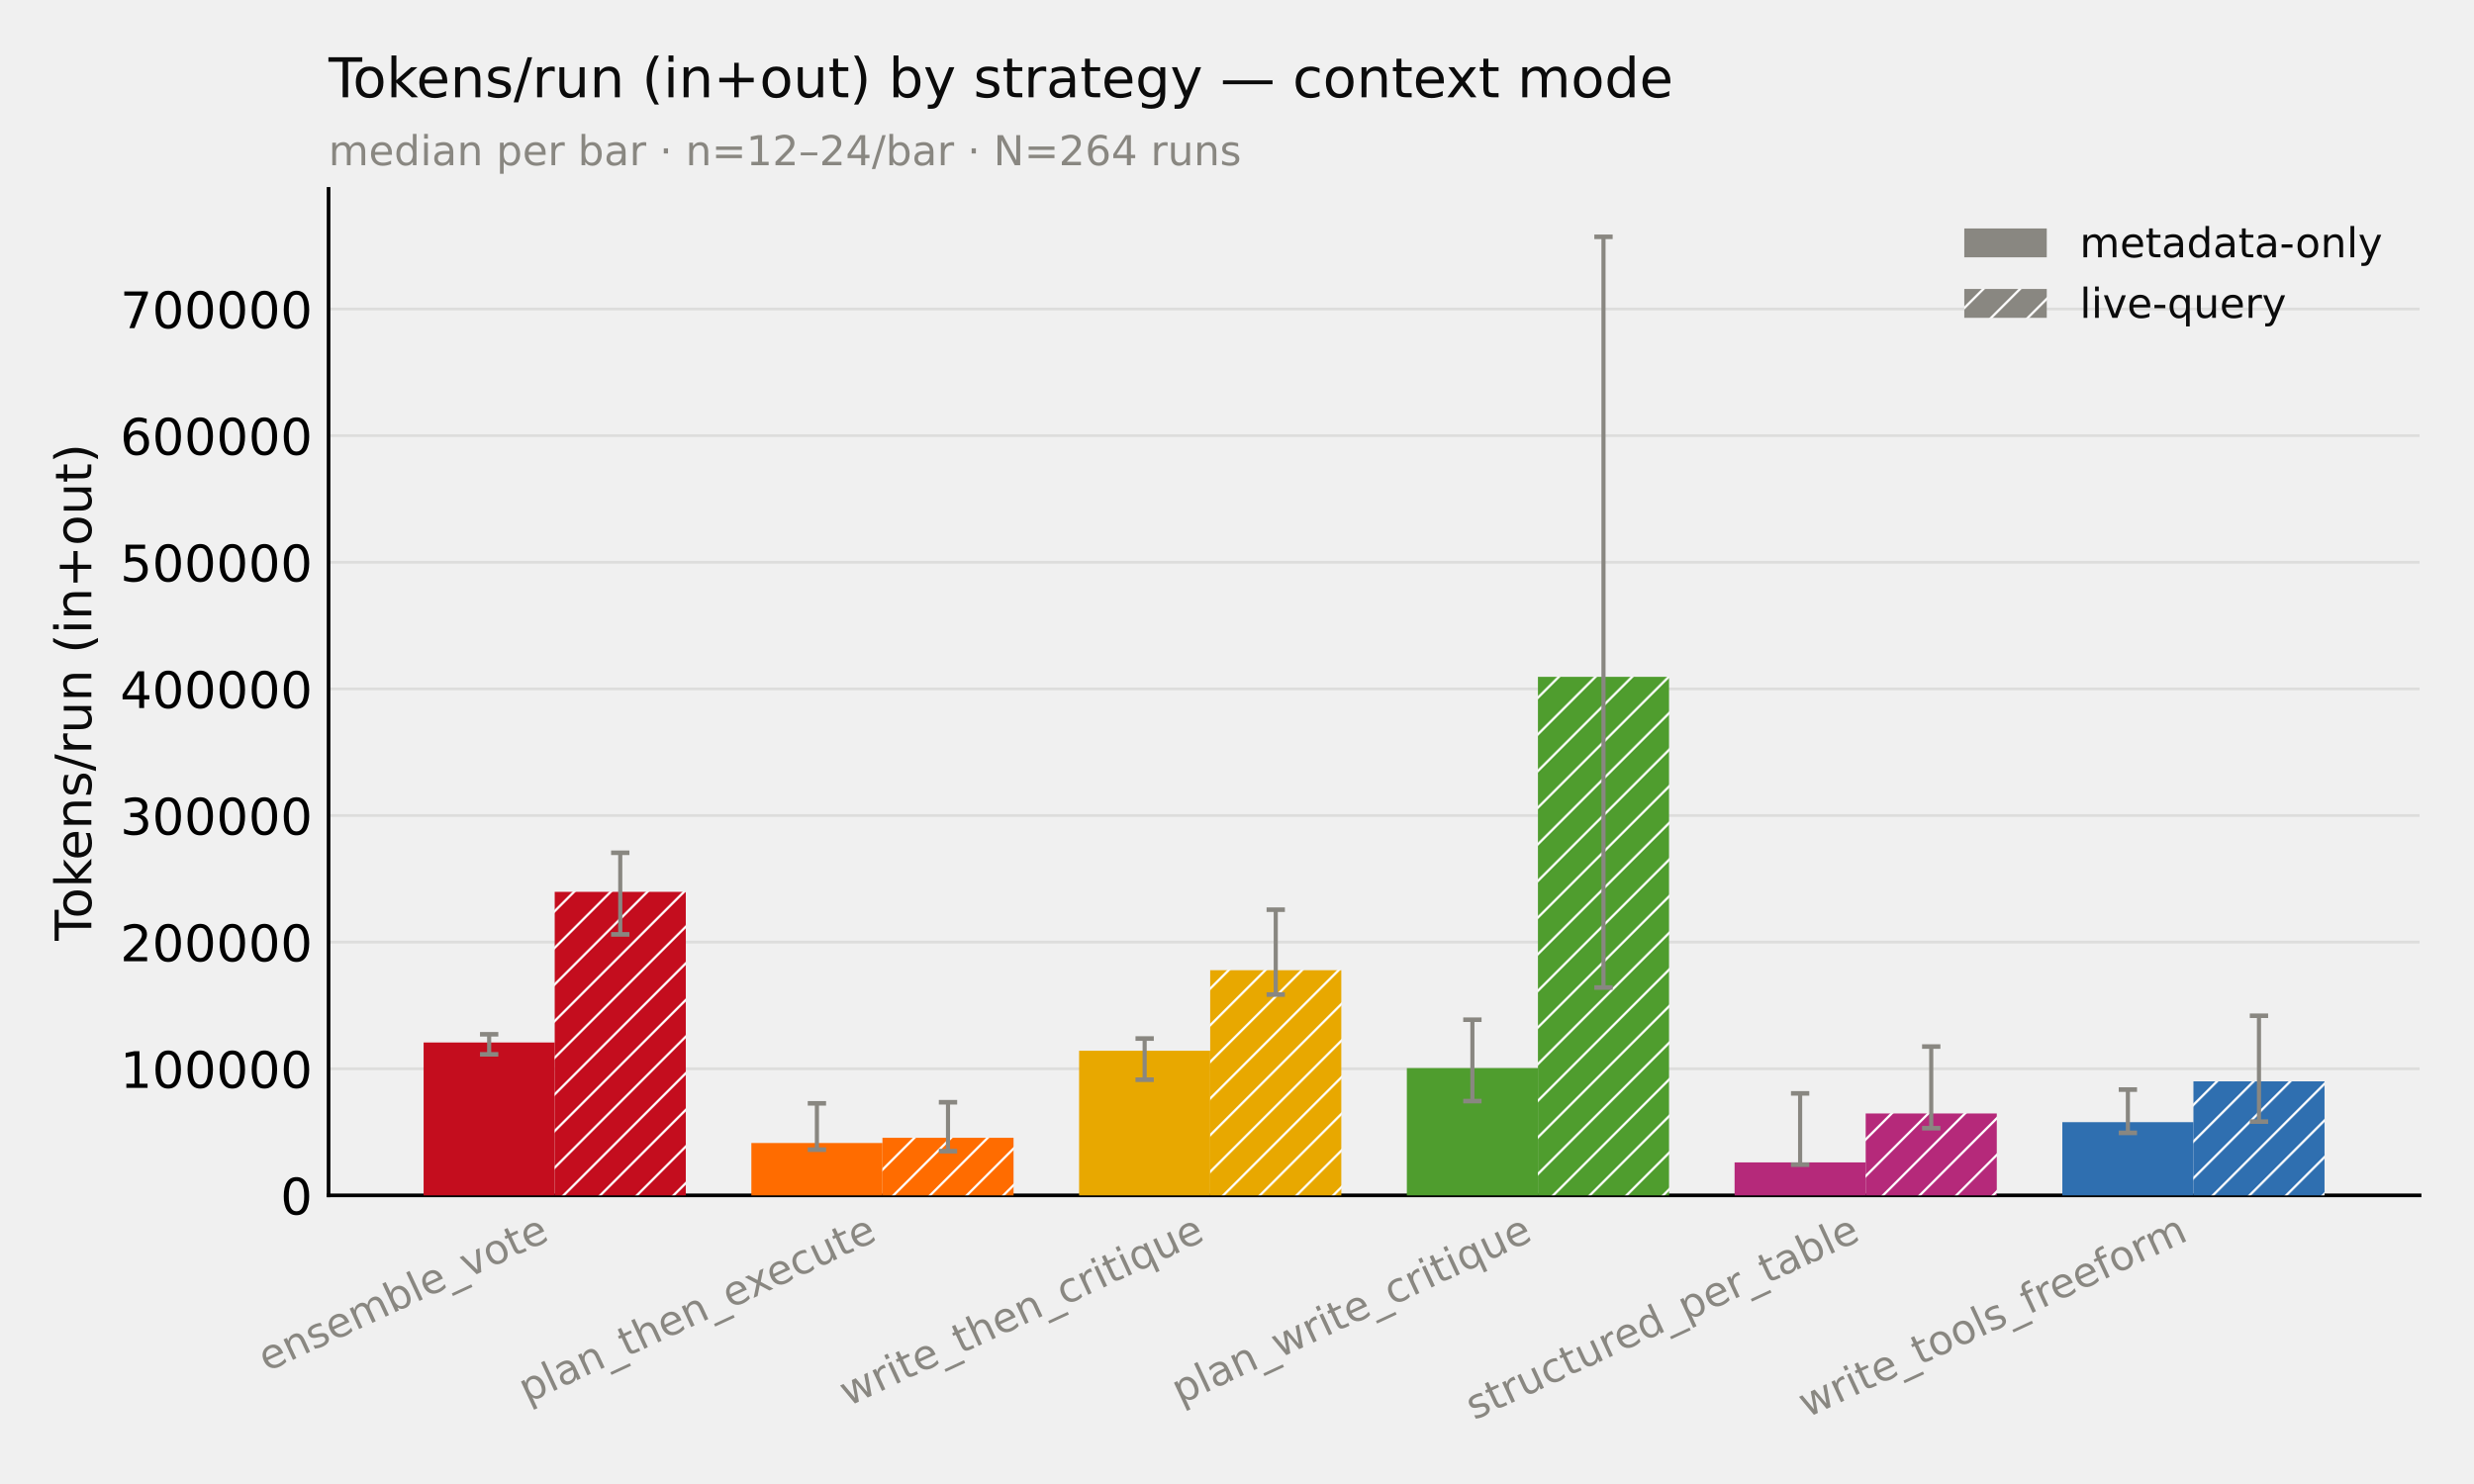
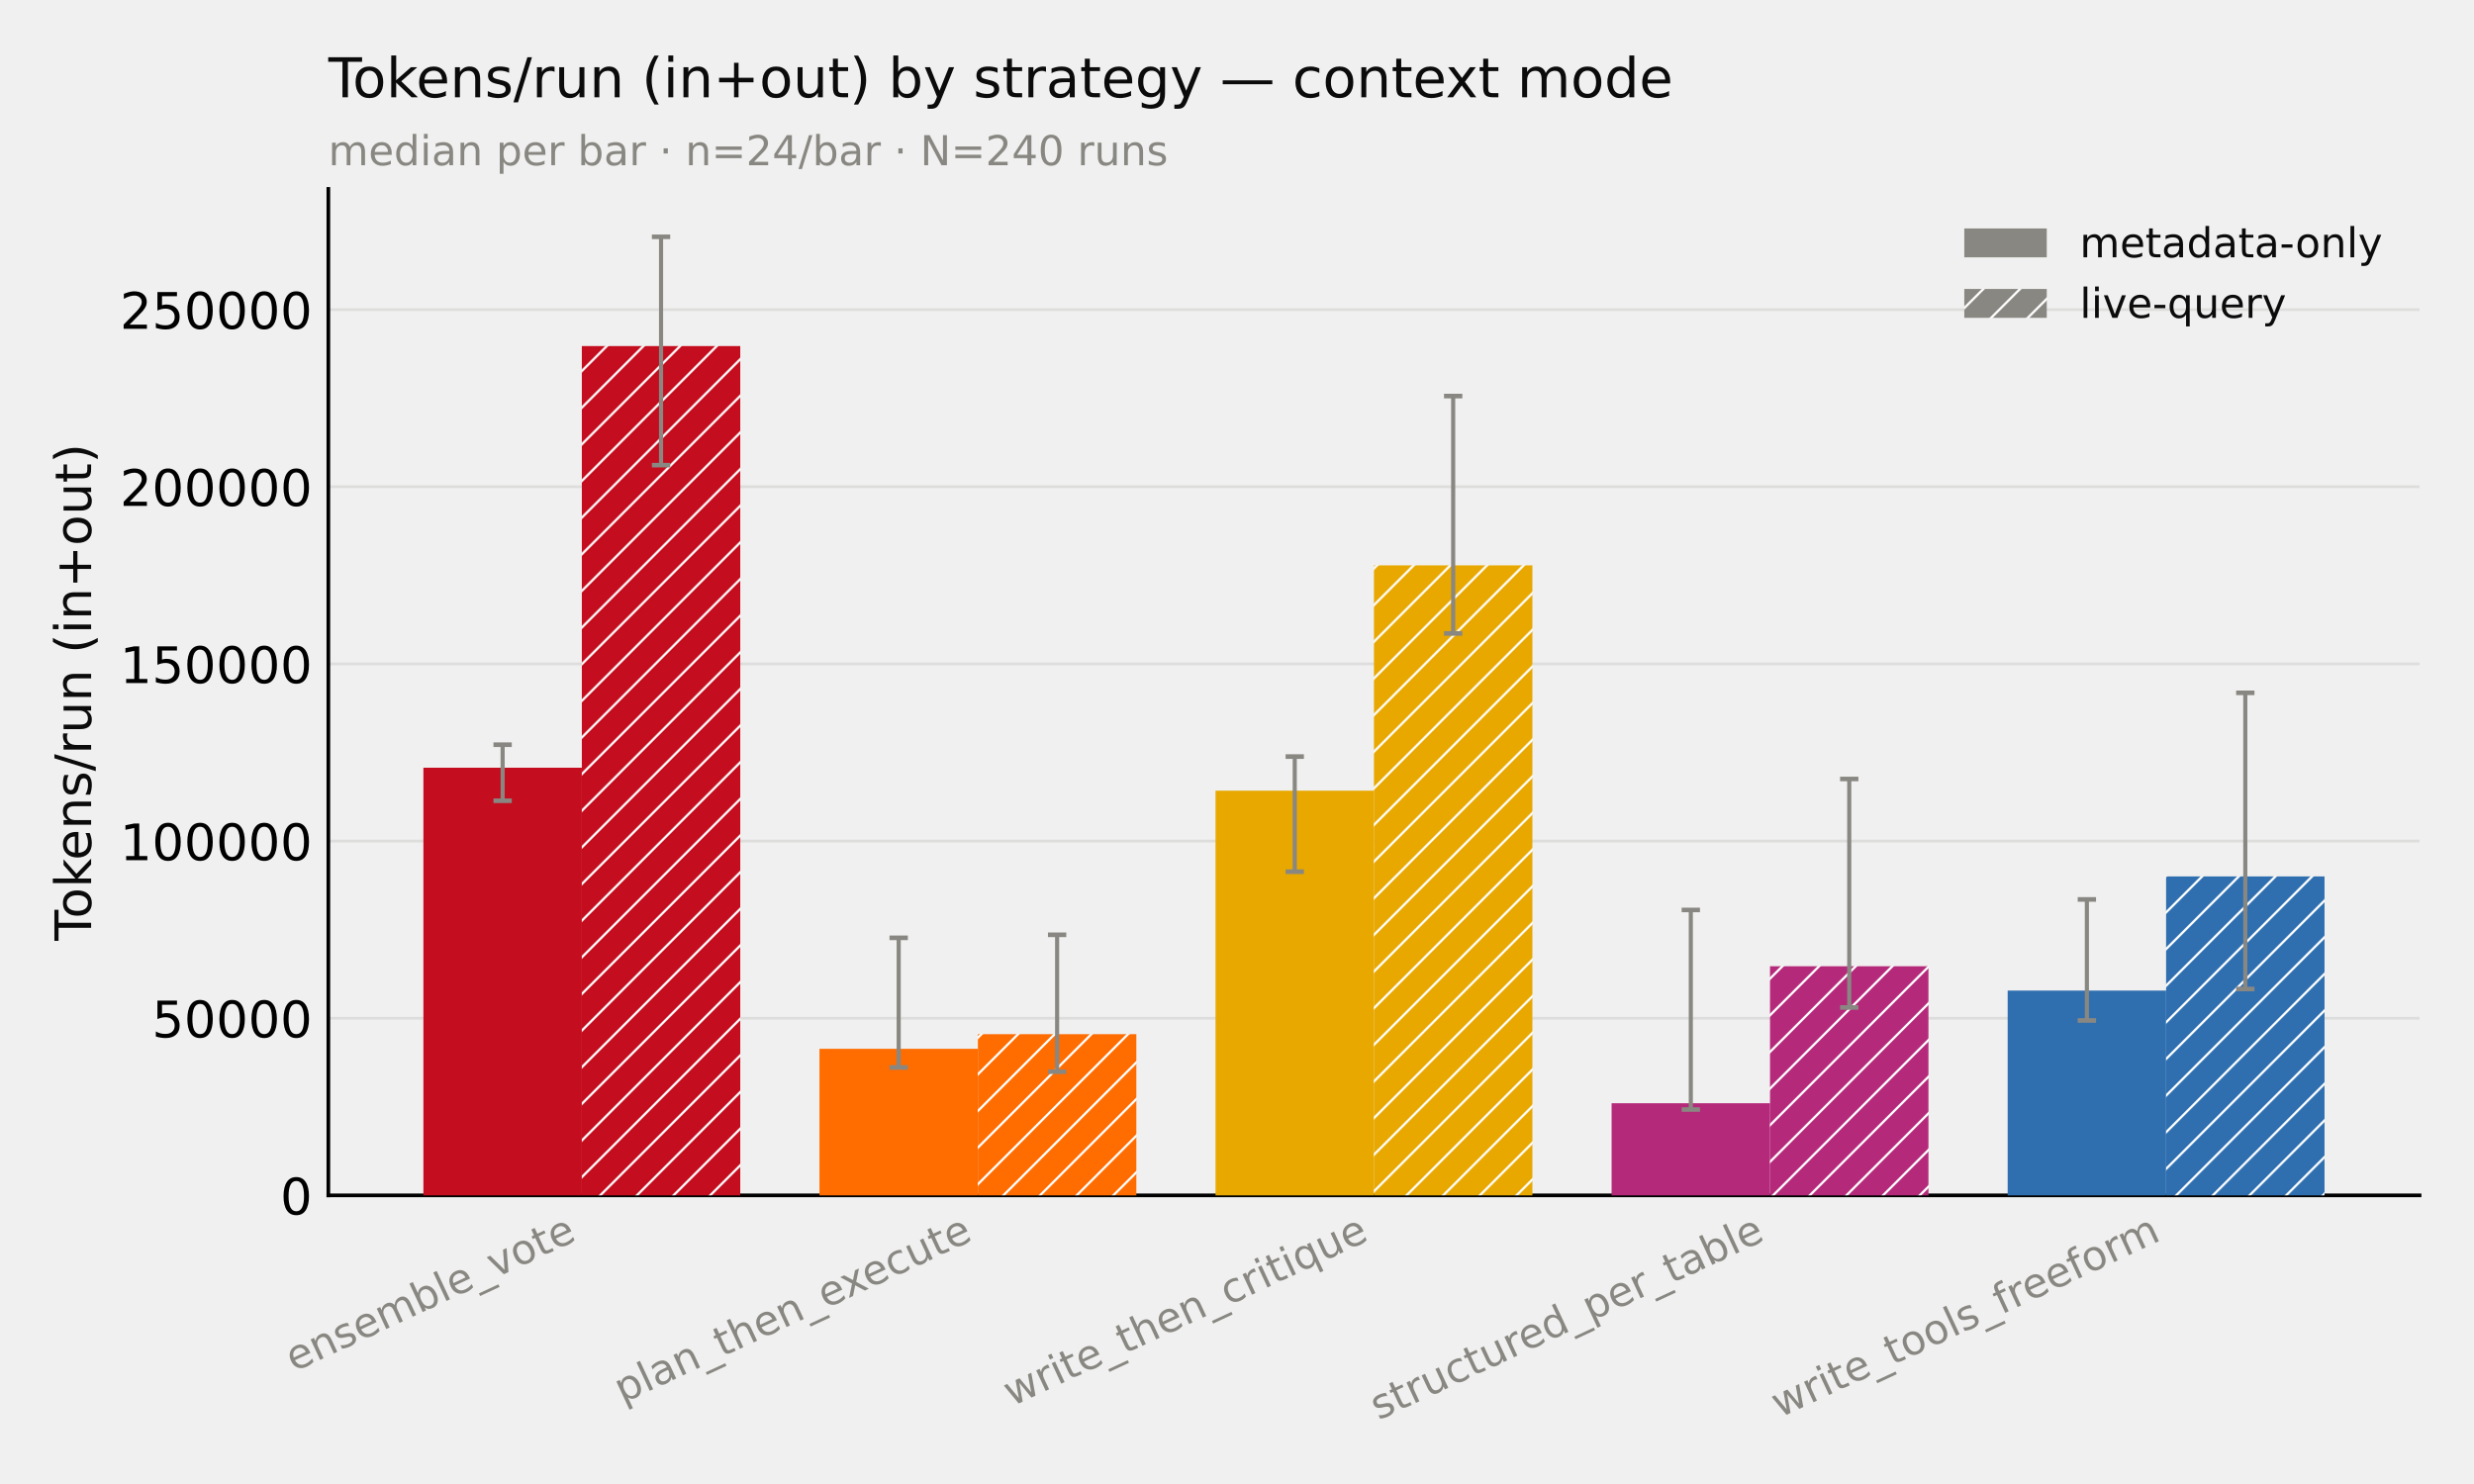
<svg xmlns="http://www.w3.org/2000/svg" xmlns:xlink="http://www.w3.org/1999/xlink" width="540pt" height="324pt" viewBox="0 0 540 324" version="1.1">
  <defs>
    <style type="text/css">*{stroke-linejoin: round; stroke-linecap: butt}</style>
  </defs>
  <g id="figure_1">
    <g id="patch_1">
      <path d="M 0 324  L 540 324  L 540 0  L 0 0  L 0 324  z " style="fill: none" />
    </g>
    <g id="axes_1">
      <g id="patch_2">
-         <path d="M 71.715 260.982  L 528.12 260.982  L 528.12 41.24  L 71.715 41.24  L 71.715 260.982  z " style="fill: none" />
+         <path d="M 71.67 260.982  L 528.12 260.982  L 528.12 41.24  L 71.67 41.24  L 71.67 260.982  z " style="fill: none" />
      </g>
      <g id="matplotlib.axis_1">
        <g id="xtick_1">
          <g id="line2d_1" />
          <g id="text_1">
-             <text style="font-size: 9px; font-family: 'DejaVu Sans', 'Bitstream Vera Sans', 'Computer Modern Sans Serif', 'Lucida Grande', 'Verdana', 'Geneva', 'Lucid', 'Arial', 'Helvetica', 'Avant Garde', sans-serif; fill: #898781" transform="translate(58.1999 299.5812) rotate(-25)">ensemble_vote</text>
+             <text style="font-size: 9px; font-family: 'DejaVu Sans', 'Bitstream Vera Sans', 'Computer Modern Sans Serif', 'Lucida Grande', 'Verdana', 'Geneva', 'Lucid', 'Arial', 'Helvetica', 'Avant Garde', sans-serif; fill: #898781" transform="translate(64.12176 299.5812) rotate(-25)">ensemble_vote</text>
          </g>
        </g>
        <g id="xtick_2">
          <g id="line2d_2" />
          <g id="text_2">
-             <text style="font-size: 9px; font-family: 'DejaVu Sans', 'Bitstream Vera Sans', 'Computer Modern Sans Serif', 'Lucida Grande', 'Verdana', 'Geneva', 'Lucid', 'Arial', 'Helvetica', 'Avant Garde', sans-serif; fill: #898781" transform="translate(115.052 306.4289) rotate(-25)">plan_then_execute</text>
+             <text style="font-size: 9px; font-family: 'DejaVu Sans', 'Bitstream Vera Sans', 'Computer Modern Sans Serif', 'Lucida Grande', 'Verdana', 'Geneva', 'Lucid', 'Arial', 'Helvetica', 'Avant Garde', sans-serif; fill: #898781" transform="translate(135.8859 306.4289) rotate(-25)">plan_then_execute</text>
          </g>
        </g>
        <g id="xtick_3">
          <g id="line2d_3" />
          <g id="text_3">
-             <text style="font-size: 9px; font-family: 'DejaVu Sans', 'Bitstream Vera Sans', 'Computer Modern Sans Serif', 'Lucida Grande', 'Verdana', 'Geneva', 'Lucid', 'Arial', 'Helvetica', 'Avant Garde', sans-serif; fill: #898781" transform="translate(185.0989 307.1236) rotate(-25)">write_then_critique</text>
+             <text style="font-size: 9px; font-family: 'DejaVu Sans', 'Bitstream Vera Sans', 'Computer Modern Sans Serif', 'Lucida Grande', 'Verdana', 'Geneva', 'Lucid', 'Arial', 'Helvetica', 'Avant Garde', sans-serif; fill: #898781" transform="translate(220.8449 307.1236) rotate(-25)">write_then_critique</text>
          </g>
        </g>
        <g id="xtick_4">
          <g id="line2d_4" />
          <g id="text_4">
-             <text style="font-size: 9px; font-family: 'DejaVu Sans', 'Bitstream Vera Sans', 'Computer Modern Sans Serif', 'Lucida Grande', 'Verdana', 'Geneva', 'Lucid', 'Arial', 'Helvetica', 'Avant Garde', sans-serif; fill: #898781" transform="translate(257.5789 306.6838) rotate(-25)">plan_write_critique</text>
+             <text style="font-size: 9px; font-family: 'DejaVu Sans', 'Bitstream Vera Sans', 'Computer Modern Sans Serif', 'Lucida Grande', 'Verdana', 'Geneva', 'Lucid', 'Arial', 'Helvetica', 'Avant Garde', sans-serif; fill: #898781" transform="translate(300.8919 310.1088) rotate(-25)">structured_per_table</text>
          </g>
        </g>
        <g id="xtick_5">
          <g id="line2d_5" />
          <g id="text_5">
-             <text style="font-size: 9px; font-family: 'DejaVu Sans', 'Bitstream Vera Sans', 'Computer Modern Sans Serif', 'Lucida Grande', 'Verdana', 'Geneva', 'Lucid', 'Arial', 'Helvetica', 'Avant Garde', sans-serif; fill: #898781" transform="translate(321.7708 310.1088) rotate(-25)">structured_per_table</text>
-           </g>
-         </g>
-         <g id="xtick_6">
-           <g id="line2d_6" />
-           <g id="text_6">
-             <text style="font-size: 9px; font-family: 'DejaVu Sans', 'Bitstream Vera Sans', 'Computer Modern Sans Serif', 'Lucida Grande', 'Verdana', 'Geneva', 'Lucid', 'Arial', 'Helvetica', 'Avant Garde', sans-serif; fill: #898781" transform="translate(394.4075 309.5959) rotate(-25)">write_tools_freeform</text>
+             <text style="font-size: 9px; font-family: 'DejaVu Sans', 'Bitstream Vera Sans', 'Computer Modern Sans Serif', 'Lucida Grande', 'Verdana', 'Geneva', 'Lucid', 'Arial', 'Helvetica', 'Avant Garde', sans-serif; fill: #898781" transform="translate(388.4407 309.5959) rotate(-25)">write_tools_freeform</text>
          </g>
        </g>
      </g>
      <g id="matplotlib.axis_2">
        <g id="ytick_1">
-           <g id="line2d_7">
-             <path d="M 71.715 260.982  L 528.12 260.982  " clip-path="url(#p277f4dc346)" style="fill: none; stroke: #898781; stroke-opacity: 0.18; stroke-width: 0.6; stroke-linecap: square" />
-           </g>
-           <g id="line2d_8" />
+           <g id="line2d_6">
+             <path d="M 71.67 260.982  L 528.12 260.982  " clip-path="url(#pc1717c71fb)" style="fill: none; stroke: #898781; stroke-opacity: 0.18; stroke-width: 0.6; stroke-linecap: square" />
+           </g>
+           <g id="line2d_7" />
+           <g id="text_6">
+             <text style="font-size: 11px; font-family: 'DejaVu Sans', 'Bitstream Vera Sans', 'Computer Modern Sans Serif', 'Lucida Grande', 'Verdana', 'Geneva', 'Lucid', 'Arial', 'Helvetica', 'Avant Garde', sans-serif; text-anchor: end" x="68.17" y="265.161" transform="rotate(-0 68.17 265.1614)">0</text>
+           </g>
+         </g>
+         <g id="ytick_2">
+           <g id="line2d_8">
+             <path d="M 71.67 222.306  L 528.12 222.306  " clip-path="url(#pc1717c71fb)" style="fill: none; stroke: #898781; stroke-opacity: 0.18; stroke-width: 0.6; stroke-linecap: square" />
+           </g>
+           <g id="line2d_9" />
          <g id="text_7">
-             <text style="font-size: 11px; font-family: 'DejaVu Sans', 'Bitstream Vera Sans', 'Computer Modern Sans Serif', 'Lucida Grande', 'Verdana', 'Geneva', 'Lucid', 'Arial', 'Helvetica', 'Avant Garde', sans-serif; text-anchor: end" x="68.215" y="265.161" transform="rotate(-0 68.215 265.1614)">0</text>
-           </g>
-         </g>
-         <g id="ytick_2">
-           <g id="line2d_9">
-             <path d="M 71.715 233.337  L 528.12 233.337  " clip-path="url(#p277f4dc346)" style="fill: none; stroke: #898781; stroke-opacity: 0.18; stroke-width: 0.6; stroke-linecap: square" />
-           </g>
-           <g id="line2d_10" />
+             <text style="font-size: 11px; font-family: 'DejaVu Sans', 'Bitstream Vera Sans', 'Computer Modern Sans Serif', 'Lucida Grande', 'Verdana', 'Geneva', 'Lucid', 'Arial', 'Helvetica', 'Avant Garde', sans-serif; text-anchor: end" x="68.17" y="226.485" transform="rotate(-0 68.17 226.4849)">50000</text>
+           </g>
+         </g>
+         <g id="ytick_3">
+           <g id="line2d_10">
+             <path d="M 71.67 183.629  L 528.12 183.629  " clip-path="url(#pc1717c71fb)" style="fill: none; stroke: #898781; stroke-opacity: 0.18; stroke-width: 0.6; stroke-linecap: square" />
+           </g>
+           <g id="line2d_11" />
          <g id="text_8">
-             <text style="font-size: 11px; font-family: 'DejaVu Sans', 'Bitstream Vera Sans', 'Computer Modern Sans Serif', 'Lucida Grande', 'Verdana', 'Geneva', 'Lucid', 'Arial', 'Helvetica', 'Avant Garde', sans-serif; text-anchor: end" x="68.215" y="237.516" transform="rotate(-0 68.215 237.5162)">100000</text>
-           </g>
-         </g>
-         <g id="ytick_3">
-           <g id="line2d_11">
-             <path d="M 71.715 205.692  L 528.12 205.692  " clip-path="url(#p277f4dc346)" style="fill: none; stroke: #898781; stroke-opacity: 0.18; stroke-width: 0.6; stroke-linecap: square" />
-           </g>
-           <g id="line2d_12" />
+             <text style="font-size: 11px; font-family: 'DejaVu Sans', 'Bitstream Vera Sans', 'Computer Modern Sans Serif', 'Lucida Grande', 'Verdana', 'Geneva', 'Lucid', 'Arial', 'Helvetica', 'Avant Garde', sans-serif; text-anchor: end" x="68.17" y="187.808" transform="rotate(-0 68.17 187.8084)">100000</text>
+           </g>
+         </g>
+         <g id="ytick_4">
+           <g id="line2d_12">
+             <path d="M 71.67 144.953  L 528.12 144.953  " clip-path="url(#pc1717c71fb)" style="fill: none; stroke: #898781; stroke-opacity: 0.18; stroke-width: 0.6; stroke-linecap: square" />
+           </g>
+           <g id="line2d_13" />
          <g id="text_9">
-             <text style="font-size: 11px; font-family: 'DejaVu Sans', 'Bitstream Vera Sans', 'Computer Modern Sans Serif', 'Lucida Grande', 'Verdana', 'Geneva', 'Lucid', 'Arial', 'Helvetica', 'Avant Garde', sans-serif; text-anchor: end" x="68.215" y="209.871" transform="rotate(-0 68.215 209.8711)">200000</text>
-           </g>
-         </g>
-         <g id="ytick_4">
-           <g id="line2d_13">
-             <path d="M 71.715 178.047  L 528.12 178.047  " clip-path="url(#p277f4dc346)" style="fill: none; stroke: #898781; stroke-opacity: 0.18; stroke-width: 0.6; stroke-linecap: square" />
-           </g>
-           <g id="line2d_14" />
+             <text style="font-size: 11px; font-family: 'DejaVu Sans', 'Bitstream Vera Sans', 'Computer Modern Sans Serif', 'Lucida Grande', 'Verdana', 'Geneva', 'Lucid', 'Arial', 'Helvetica', 'Avant Garde', sans-serif; text-anchor: end" x="68.17" y="149.132" transform="rotate(-0 68.17 149.1319)">150000</text>
+           </g>
+         </g>
+         <g id="ytick_5">
+           <g id="line2d_14">
+             <path d="M 71.67 106.276  L 528.12 106.276  " clip-path="url(#pc1717c71fb)" style="fill: none; stroke: #898781; stroke-opacity: 0.18; stroke-width: 0.6; stroke-linecap: square" />
+           </g>
+           <g id="line2d_15" />
          <g id="text_10">
-             <text style="font-size: 11px; font-family: 'DejaVu Sans', 'Bitstream Vera Sans', 'Computer Modern Sans Serif', 'Lucida Grande', 'Verdana', 'Geneva', 'Lucid', 'Arial', 'Helvetica', 'Avant Garde', sans-serif; text-anchor: end" x="68.215" y="182.226" transform="rotate(-0 68.215 182.2259)">300000</text>
-           </g>
-         </g>
-         <g id="ytick_5">
-           <g id="line2d_15">
-             <path d="M 71.715 150.402  L 528.12 150.402  " clip-path="url(#p277f4dc346)" style="fill: none; stroke: #898781; stroke-opacity: 0.18; stroke-width: 0.6; stroke-linecap: square" />
-           </g>
-           <g id="line2d_16" />
+             <text style="font-size: 11px; font-family: 'DejaVu Sans', 'Bitstream Vera Sans', 'Computer Modern Sans Serif', 'Lucida Grande', 'Verdana', 'Geneva', 'Lucid', 'Arial', 'Helvetica', 'Avant Garde', sans-serif; text-anchor: end" x="68.17" y="110.455" transform="rotate(-0 68.17 110.4554)">200000</text>
+           </g>
+         </g>
+         <g id="ytick_6">
+           <g id="line2d_16">
+             <path d="M 71.67 67.6  L 528.12 67.6  " clip-path="url(#pc1717c71fb)" style="fill: none; stroke: #898781; stroke-opacity: 0.18; stroke-width: 0.6; stroke-linecap: square" />
+           </g>
+           <g id="line2d_17" />
          <g id="text_11">
-             <text style="font-size: 11px; font-family: 'DejaVu Sans', 'Bitstream Vera Sans', 'Computer Modern Sans Serif', 'Lucida Grande', 'Verdana', 'Geneva', 'Lucid', 'Arial', 'Helvetica', 'Avant Garde', sans-serif; text-anchor: end" x="68.215" y="154.581" transform="rotate(-0 68.215 154.5808)">400000</text>
-           </g>
-         </g>
-         <g id="ytick_6">
-           <g id="line2d_17">
-             <path d="M 71.715 122.756  L 528.12 122.756  " clip-path="url(#p277f4dc346)" style="fill: none; stroke: #898781; stroke-opacity: 0.18; stroke-width: 0.6; stroke-linecap: square" />
-           </g>
-           <g id="line2d_18" />
-           <g id="text_12">
-             <text style="font-size: 11px; font-family: 'DejaVu Sans', 'Bitstream Vera Sans', 'Computer Modern Sans Serif', 'Lucida Grande', 'Verdana', 'Geneva', 'Lucid', 'Arial', 'Helvetica', 'Avant Garde', sans-serif; text-anchor: end" x="68.215" y="126.936" transform="rotate(-0 68.215 126.9356)">500000</text>
-           </g>
-         </g>
-         <g id="ytick_7">
-           <g id="line2d_19">
-             <path d="M 71.715 95.111  L 528.12 95.111  " clip-path="url(#p277f4dc346)" style="fill: none; stroke: #898781; stroke-opacity: 0.18; stroke-width: 0.6; stroke-linecap: square" />
-           </g>
-           <g id="line2d_20" />
-           <g id="text_13">
-             <text style="font-size: 11px; font-family: 'DejaVu Sans', 'Bitstream Vera Sans', 'Computer Modern Sans Serif', 'Lucida Grande', 'Verdana', 'Geneva', 'Lucid', 'Arial', 'Helvetica', 'Avant Garde', sans-serif; text-anchor: end" x="68.215" y="99.29" transform="rotate(-0 68.215 99.29044)">600000</text>
-           </g>
-         </g>
-         <g id="ytick_8">
-           <g id="line2d_21">
-             <path d="M 71.715 67.466  L 528.12 67.466  " clip-path="url(#p277f4dc346)" style="fill: none; stroke: #898781; stroke-opacity: 0.18; stroke-width: 0.6; stroke-linecap: square" />
-           </g>
-           <g id="line2d_22" />
-           <g id="text_14">
-             <text style="font-size: 11px; font-family: 'DejaVu Sans', 'Bitstream Vera Sans', 'Computer Modern Sans Serif', 'Lucida Grande', 'Verdana', 'Geneva', 'Lucid', 'Arial', 'Helvetica', 'Avant Garde', sans-serif; text-anchor: end" x="68.215" y="71.645" transform="rotate(-0 68.215 71.64529)">700000</text>
-           </g>
-         </g>
-         <g id="text_15">
-           <text style="font-size: 11px; font-family: 'DejaVu Sans', 'Bitstream Vera Sans', 'Computer Modern Sans Serif', 'Lucida Grande', 'Verdana', 'Geneva', 'Lucid', 'Arial', 'Helvetica', 'Avant Garde', sans-serif; text-anchor: middle; fill: #0b0b0b" x="19.935" y="151.111" transform="rotate(-90 19.93484 151.1111)">Tokens/run (in+out)</text>
+             <text style="font-size: 11px; font-family: 'DejaVu Sans', 'Bitstream Vera Sans', 'Computer Modern Sans Serif', 'Lucida Grande', 'Verdana', 'Geneva', 'Lucid', 'Arial', 'Helvetica', 'Avant Garde', sans-serif; text-anchor: end" x="68.17" y="71.779" transform="rotate(-0 68.17 71.7789)">250000</text>
+           </g>
+         </g>
+         <g id="text_12">
+           <text style="font-size: 11px; font-family: 'DejaVu Sans', 'Bitstream Vera Sans', 'Computer Modern Sans Serif', 'Lucida Grande', 'Verdana', 'Geneva', 'Lucid', 'Arial', 'Helvetica', 'Avant Garde', sans-serif; text-anchor: middle; fill: #0b0b0b" x="19.89" y="151.111" transform="rotate(-90 19.88984 151.1111)">Tokens/run (in+out)</text>
        </g>
      </g>
      <g id="patch_3">
-         <path d="M 71.715 260.982  L 71.715 41.24  " style="fill: none; stroke: #000000; stroke-width: 0.8; stroke-linejoin: miter; stroke-linecap: square" />
+         <path d="M 71.67 260.982  L 71.67 41.24  " style="fill: none; stroke: #000000; stroke-width: 0.8; stroke-linejoin: miter; stroke-linecap: square" />
      </g>
      <g id="patch_4">
-         <path d="M 71.715 260.982  L 528.12 260.982  " style="fill: none; stroke: #000000; stroke-width: 0.8; stroke-linejoin: miter; stroke-linecap: square" />
+         <path d="M 71.67 260.982  L 528.12 260.982  " style="fill: none; stroke: #000000; stroke-width: 0.8; stroke-linejoin: miter; stroke-linecap: square" />
      </g>
      <g id="patch_5">
-         <path d="M 92.461 260.982  L 121.075 260.982  L 121.075 227.613  L 92.461 227.613  z " clip-path="url(#p277f4dc346)" style="fill: #c40d1e" />
+         <path d="M 92.418 260.982  L 126.997 260.982  L 126.997 167.614  L 92.418 167.614  z " clip-path="url(#pc1717c71fb)" style="fill: #c40d1e" />
      </g>
      <g id="patch_6">
-         <path d="M 163.998 260.982  L 192.612 260.982  L 192.612 249.549  L 163.998 249.549  z " clip-path="url(#p277f4dc346)" style="fill: #ff6c00" />
+         <path d="M 178.867 260.982  L 213.446 260.982  L 213.446 228.993  L 178.867 228.993  z " clip-path="url(#pc1717c71fb)" style="fill: #ff6c00" />
      </g>
      <g id="patch_7">
-         <path d="M 235.534 260.982  L 264.149 260.982  L 264.149 229.403  L 235.534 229.403  z " clip-path="url(#p277f4dc346)" style="fill: #e8a800" />
+         <path d="M 265.315 260.982  L 299.895 260.982  L 299.895 172.621  L 265.315 172.621  z " clip-path="url(#pc1717c71fb)" style="fill: #e8a800" />
      </g>
      <g id="patch_8">
-         <path d="M 307.071 260.982  L 335.686 260.982  L 335.686 233.188  L 307.071 233.188  z " clip-path="url(#p277f4dc346)" style="fill: #4f9d2e" />
+         <path d="M 351.764 260.982  L 386.344 260.982  L 386.344 240.863  L 351.764 240.863  z " clip-path="url(#pc1717c71fb)" style="fill: #b5297a" />
      </g>
      <g id="patch_9">
-         <path d="M 378.608 260.982  L 407.223 260.982  L 407.223 253.792  L 378.608 253.792  z " clip-path="url(#p277f4dc346)" style="fill: #b5297a" />
+         <path d="M 438.213 260.982  L 472.793 260.982  L 472.793 216.275  L 438.213 216.275  z " clip-path="url(#pc1717c71fb)" style="fill: #2f6fb0" />
      </g>
      <g id="patch_10">
-         <path d="M 450.145 260.982  L 478.76 260.982  L 478.76 245.004  L 450.145 245.004  z " clip-path="url(#p277f4dc346)" style="fill: #2f6fb0" />
+         <path d="M 126.997 260.982  L 161.577 260.982  L 161.577 75.562  L 126.997 75.562  z " clip-path="url(#pc1717c71fb)" style="fill: url(#hcba8cc28bb)" />
      </g>
      <g id="patch_11">
-         <path d="M 121.075 260.982  L 149.69 260.982  L 149.69 194.715  L 121.075 194.715  z " clip-path="url(#p277f4dc346)" style="fill: url(#hcba8cc28bb)" />
+         <path d="M 213.446 260.982  L 248.026 260.982  L 248.026 225.798  L 213.446 225.798  z " clip-path="url(#pc1717c71fb)" style="fill: url(#hc1fb8087d0)" />
      </g>
      <g id="patch_12">
-         <path d="M 192.612 260.982  L 221.227 260.982  L 221.227 248.408  L 192.612 248.408  z " clip-path="url(#p277f4dc346)" style="fill: url(#hc1fb8087d0)" />
+         <path d="M 299.895 260.982  L 334.475 260.982  L 334.475 123.44  L 299.895 123.44  z " clip-path="url(#pc1717c71fb)" style="fill: url(#ha0a8144cd5)" />
      </g>
      <g id="patch_13">
-         <path d="M 264.149 260.982  L 292.764 260.982  L 292.764 211.826  L 264.149 211.826  z " clip-path="url(#p277f4dc346)" style="fill: url(#ha0a8144cd5)" />
+         <path d="M 386.344 260.982  L 420.923 260.982  L 420.923 210.96  L 386.344 210.96  z " clip-path="url(#pc1717c71fb)" style="fill: url(#h35fdb5e346)" />
      </g>
      <g id="patch_14">
-         <path d="M 335.686 260.982  L 364.301 260.982  L 364.301 147.779  L 335.686 147.779  z " clip-path="url(#p277f4dc346)" style="fill: url(#hc50275a0da)" />
-       </g>
-       <g id="patch_15">
-         <path d="M 407.223 260.982  L 435.837 260.982  L 435.837 243.105  L 407.223 243.105  z " clip-path="url(#p277f4dc346)" style="fill: url(#h35fdb5e346)" />
-       </g>
-       <g id="patch_16">
-         <path d="M 478.76 260.982  L 507.374 260.982  L 507.374 236.095  L 478.76 236.095  z " clip-path="url(#p277f4dc346)" style="fill: url(#h4886ff7825)" />
-       </g>
-       <g id="text_16">
-         <text style="font-size: 9px; font-family: 'DejaVu Sans', 'Bitstream Vera Sans', 'Computer Modern Sans Serif', 'Lucida Grande', 'Verdana', 'Geneva', 'Lucid', 'Arial', 'Helvetica', 'Avant Garde', sans-serif; text-anchor: start; fill: #898781" x="71.715" y="36.072" transform="rotate(-0 71.715 36.07215)">median per bar · n=12–24/bar · N=264 runs</text>
-       </g>
-       <g id="text_17">
-         <text style="font-size: 12px; font-family: 'DejaVu Sans', 'Bitstream Vera Sans', 'Computer Modern Sans Serif', 'Lucida Grande', 'Verdana', 'Geneva', 'Lucid', 'Arial', 'Helvetica', 'Avant Garde', sans-serif; text-anchor: start; fill: #0b0b0b" x="71.715" y="21.24" transform="rotate(-0 71.715 21.24)">Tokens/run (in+out) by strategy — context mode</text>
+         <path d="M 472.793 260.982  L 507.372 260.982  L 507.372 191.346  L 472.793 191.346  z " clip-path="url(#pc1717c71fb)" style="fill: url(#h4886ff7825)" />
+       </g>
+       <g id="text_13">
+         <text style="font-size: 9px; font-family: 'DejaVu Sans', 'Bitstream Vera Sans', 'Computer Modern Sans Serif', 'Lucida Grande', 'Verdana', 'Geneva', 'Lucid', 'Arial', 'Helvetica', 'Avant Garde', sans-serif; text-anchor: start; fill: #898781" x="71.67" y="36.072" transform="rotate(-0 71.67 36.07215)">median per bar · n=24/bar · N=240 runs</text>
+       </g>
+       <g id="text_14">
+         <text style="font-size: 12px; font-family: 'DejaVu Sans', 'Bitstream Vera Sans', 'Computer Modern Sans Serif', 'Lucida Grande', 'Verdana', 'Geneva', 'Lucid', 'Arial', 'Helvetica', 'Avant Garde', sans-serif; text-anchor: start; fill: #0b0b0b" x="71.67" y="21.24" transform="rotate(-0 71.67 21.24)">Tokens/run (in+out) by strategy — context mode</text>
      </g>
      <g id="LineCollection_1">
-         <path d="M 106.768 230.192  L 106.768 225.817  " clip-path="url(#p277f4dc346)" style="fill: none; stroke: #898781; stroke-width: 0.9" />
-         <path d="M 178.305 251.003  L 178.305 240.888  " clip-path="url(#p277f4dc346)" style="fill: none; stroke: #898781; stroke-width: 0.9" />
-         <path d="M 249.842 235.731  L 249.842 226.744  " clip-path="url(#p277f4dc346)" style="fill: none; stroke: #898781; stroke-width: 0.9" />
-         <path d="M 321.379 240.403  L 321.379 222.633  " clip-path="url(#p277f4dc346)" style="fill: none; stroke: #898781; stroke-width: 0.9" />
-         <path d="M 392.915 254.286  L 392.915 238.713  " clip-path="url(#p277f4dc346)" style="fill: none; stroke: #898781; stroke-width: 0.9" />
-         <path d="M 464.452 247.336  L 464.452 237.89  " clip-path="url(#p277f4dc346)" style="fill: none; stroke: #898781; stroke-width: 0.9" />
-       </g>
-       <g id="line2d_23">
+         <path d="M 109.707 174.828  L 109.707 162.587  " clip-path="url(#pc1717c71fb)" style="fill: none; stroke: #898781; stroke-width: 0.9" />
+         <path d="M 196.156 233.059  L 196.156 204.757  " clip-path="url(#pc1717c71fb)" style="fill: none; stroke: #898781; stroke-width: 0.9" />
+         <path d="M 282.605 190.328  L 282.605 165.181  " clip-path="url(#pc1717c71fb)" style="fill: none; stroke: #898781; stroke-width: 0.9" />
+         <path d="M 369.054 242.246  L 369.054 198.671  " clip-path="url(#pc1717c71fb)" style="fill: none; stroke: #898781; stroke-width: 0.9" />
+         <path d="M 455.503 222.8  L 455.503 196.37  " clip-path="url(#pc1717c71fb)" style="fill: none; stroke: #898781; stroke-width: 0.9" />
+       </g>
+       <g id="line2d_18">
        <defs>
          <path id="mc4c6ca10a4" d="M 2 0  L -2 -0  " style="stroke: #898781" />
        </defs>
-         <g clip-path="url(#p277f4dc346)">
-           <use xlink:href="#mc4c6ca10a4" x="106.768" y="230.192" style="fill: #1f77b4; stroke: #898781" />
-           <use xlink:href="#mc4c6ca10a4" x="178.305" y="251.003" style="fill: #1f77b4; stroke: #898781" />
-           <use xlink:href="#mc4c6ca10a4" x="249.842" y="235.731" style="fill: #1f77b4; stroke: #898781" />
-           <use xlink:href="#mc4c6ca10a4" x="321.379" y="240.403" style="fill: #1f77b4; stroke: #898781" />
-           <use xlink:href="#mc4c6ca10a4" x="392.915" y="254.286" style="fill: #1f77b4; stroke: #898781" />
-           <use xlink:href="#mc4c6ca10a4" x="464.452" y="247.336" style="fill: #1f77b4; stroke: #898781" />
-         </g>
-       </g>
-       <g id="line2d_24">
-         <g clip-path="url(#p277f4dc346)">
-           <use xlink:href="#mc4c6ca10a4" x="106.768" y="225.817" style="fill: #1f77b4; stroke: #898781" />
-           <use xlink:href="#mc4c6ca10a4" x="178.305" y="240.888" style="fill: #1f77b4; stroke: #898781" />
-           <use xlink:href="#mc4c6ca10a4" x="249.842" y="226.744" style="fill: #1f77b4; stroke: #898781" />
-           <use xlink:href="#mc4c6ca10a4" x="321.379" y="222.633" style="fill: #1f77b4; stroke: #898781" />
-           <use xlink:href="#mc4c6ca10a4" x="392.915" y="238.713" style="fill: #1f77b4; stroke: #898781" />
-           <use xlink:href="#mc4c6ca10a4" x="464.452" y="237.89" style="fill: #1f77b4; stroke: #898781" />
+         <g clip-path="url(#pc1717c71fb)">
+           <use xlink:href="#mc4c6ca10a4" x="109.707" y="174.828" style="fill: #1f77b4; stroke: #898781" />
+           <use xlink:href="#mc4c6ca10a4" x="196.156" y="233.059" style="fill: #1f77b4; stroke: #898781" />
+           <use xlink:href="#mc4c6ca10a4" x="282.605" y="190.328" style="fill: #1f77b4; stroke: #898781" />
+           <use xlink:href="#mc4c6ca10a4" x="369.054" y="242.246" style="fill: #1f77b4; stroke: #898781" />
+           <use xlink:href="#mc4c6ca10a4" x="455.503" y="222.8" style="fill: #1f77b4; stroke: #898781" />
+         </g>
+       </g>
+       <g id="line2d_19">
+         <g clip-path="url(#pc1717c71fb)">
+           <use xlink:href="#mc4c6ca10a4" x="109.707" y="162.587" style="fill: #1f77b4; stroke: #898781" />
+           <use xlink:href="#mc4c6ca10a4" x="196.156" y="204.757" style="fill: #1f77b4; stroke: #898781" />
+           <use xlink:href="#mc4c6ca10a4" x="282.605" y="165.181" style="fill: #1f77b4; stroke: #898781" />
+           <use xlink:href="#mc4c6ca10a4" x="369.054" y="198.671" style="fill: #1f77b4; stroke: #898781" />
+           <use xlink:href="#mc4c6ca10a4" x="455.503" y="196.37" style="fill: #1f77b4; stroke: #898781" />
        </g>
      </g>
      <g id="LineCollection_2">
-         <path d="M 135.383 204.004  L 135.383 186.188  " clip-path="url(#p277f4dc346)" style="fill: none; stroke: #898781; stroke-width: 0.9" />
-         <path d="M 206.92 251.338  L 206.92 240.65  " clip-path="url(#p277f4dc346)" style="fill: none; stroke: #898781; stroke-width: 0.9" />
-         <path d="M 278.456 217.137  L 278.456 198.614  " clip-path="url(#p277f4dc346)" style="fill: none; stroke: #898781; stroke-width: 0.9" />
-         <path d="M 349.993 215.603  L 349.993 51.704  " clip-path="url(#p277f4dc346)" style="fill: none; stroke: #898781; stroke-width: 0.9" />
-         <path d="M 421.53 246.322  L 421.53 228.492  " clip-path="url(#p277f4dc346)" style="fill: none; stroke: #898781; stroke-width: 0.9" />
-         <path d="M 493.067 244.88  L 493.067 221.769  " clip-path="url(#p277f4dc346)" style="fill: none; stroke: #898781; stroke-width: 0.9" />
-       </g>
-       <g id="line2d_25">
-         <g clip-path="url(#p277f4dc346)">
-           <use xlink:href="#mc4c6ca10a4" x="135.383" y="204.004" style="fill: #1f77b4; stroke: #898781" />
-           <use xlink:href="#mc4c6ca10a4" x="206.92" y="251.338" style="fill: #1f77b4; stroke: #898781" />
-           <use xlink:href="#mc4c6ca10a4" x="278.456" y="217.137" style="fill: #1f77b4; stroke: #898781" />
-           <use xlink:href="#mc4c6ca10a4" x="349.993" y="215.603" style="fill: #1f77b4; stroke: #898781" />
-           <use xlink:href="#mc4c6ca10a4" x="421.53" y="246.322" style="fill: #1f77b4; stroke: #898781" />
-           <use xlink:href="#mc4c6ca10a4" x="493.067" y="244.88" style="fill: #1f77b4; stroke: #898781" />
-         </g>
-       </g>
-       <g id="line2d_26">
-         <g clip-path="url(#p277f4dc346)">
-           <use xlink:href="#mc4c6ca10a4" x="135.383" y="186.188" style="fill: #1f77b4; stroke: #898781" />
-           <use xlink:href="#mc4c6ca10a4" x="206.92" y="240.65" style="fill: #1f77b4; stroke: #898781" />
-           <use xlink:href="#mc4c6ca10a4" x="278.456" y="198.614" style="fill: #1f77b4; stroke: #898781" />
-           <use xlink:href="#mc4c6ca10a4" x="349.993" y="51.704" style="fill: #1f77b4; stroke: #898781" />
-           <use xlink:href="#mc4c6ca10a4" x="421.53" y="228.492" style="fill: #1f77b4; stroke: #898781" />
-           <use xlink:href="#mc4c6ca10a4" x="493.067" y="221.769" style="fill: #1f77b4; stroke: #898781" />
+         <path d="M 144.287 101.553  L 144.287 51.704  " clip-path="url(#pc1717c71fb)" style="fill: none; stroke: #898781; stroke-width: 0.9" />
+         <path d="M 230.736 233.996  L 230.736 204.092  " clip-path="url(#pc1717c71fb)" style="fill: none; stroke: #898781; stroke-width: 0.9" />
+         <path d="M 317.185 138.3  L 317.185 86.473  " clip-path="url(#pc1717c71fb)" style="fill: none; stroke: #898781; stroke-width: 0.9" />
+         <path d="M 403.634 219.961  L 403.634 170.072  " clip-path="url(#pc1717c71fb)" style="fill: none; stroke: #898781; stroke-width: 0.9" />
+         <path d="M 490.082 215.927  L 490.082 151.262  " clip-path="url(#pc1717c71fb)" style="fill: none; stroke: #898781; stroke-width: 0.9" />
+       </g>
+       <g id="line2d_20">
+         <g clip-path="url(#pc1717c71fb)">
+           <use xlink:href="#mc4c6ca10a4" x="144.287" y="101.553" style="fill: #1f77b4; stroke: #898781" />
+           <use xlink:href="#mc4c6ca10a4" x="230.736" y="233.996" style="fill: #1f77b4; stroke: #898781" />
+           <use xlink:href="#mc4c6ca10a4" x="317.185" y="138.3" style="fill: #1f77b4; stroke: #898781" />
+           <use xlink:href="#mc4c6ca10a4" x="403.634" y="219.961" style="fill: #1f77b4; stroke: #898781" />
+           <use xlink:href="#mc4c6ca10a4" x="490.082" y="215.927" style="fill: #1f77b4; stroke: #898781" />
+         </g>
+       </g>
+       <g id="line2d_21">
+         <g clip-path="url(#pc1717c71fb)">
+           <use xlink:href="#mc4c6ca10a4" x="144.287" y="51.704" style="fill: #1f77b4; stroke: #898781" />
+           <use xlink:href="#mc4c6ca10a4" x="230.736" y="204.092" style="fill: #1f77b4; stroke: #898781" />
+           <use xlink:href="#mc4c6ca10a4" x="317.185" y="86.473" style="fill: #1f77b4; stroke: #898781" />
+           <use xlink:href="#mc4c6ca10a4" x="403.634" y="170.072" style="fill: #1f77b4; stroke: #898781" />
+           <use xlink:href="#mc4c6ca10a4" x="490.082" y="151.262" style="fill: #1f77b4; stroke: #898781" />
        </g>
      </g>
      <g id="legend_1">
-         <g id="patch_17">
+         <g id="patch_15">
          <path d="M 428.746 56.179  L 446.746 56.179  L 446.746 49.879  L 428.746 49.879  z " style="fill: #898781" />
        </g>
-         <g id="text_18">
+         <g id="text_15">
          <text style="font-size: 9px; font-family: 'DejaVu Sans', 'Bitstream Vera Sans', 'Computer Modern Sans Serif', 'Lucida Grande', 'Verdana', 'Geneva', 'Lucid', 'Arial', 'Helvetica', 'Avant Garde', sans-serif; text-anchor: start; fill: #0b0b0b" x="453.946" y="56.179" transform="rotate(-0 453.9459 56.17859)">metadata-only</text>
        </g>
-         <g id="patch_18">
+         <g id="patch_16">
          <path d="M 428.746 69.389  L 446.746 69.389  L 446.746 63.089  L 428.746 63.089  z " style="fill: url(#he0562b2c9b)" />
        </g>
-         <g id="text_19">
+         <g id="text_16">
          <text style="font-size: 9px; font-family: 'DejaVu Sans', 'Bitstream Vera Sans', 'Computer Modern Sans Serif', 'Lucida Grande', 'Verdana', 'Geneva', 'Lucid', 'Arial', 'Helvetica', 'Avant Garde', sans-serif; text-anchor: start; fill: #0b0b0b" x="453.946" y="69.389" transform="rotate(-0 453.9459 69.38891)">live-query</text>
        </g>
      </g>
    </g>
  </g>
  <defs>
-     <clipPath id="p277f4dc346">
-       <rect x="71.715" y="41.24" width="456.405" height="219.742" />
+     <clipPath id="pc1717c71fb">
+       <rect x="71.67" y="41.24" width="456.45" height="219.742" />
    </clipPath>
  </defs>
  <defs>
    <pattern id="hcba8cc28bb" patternUnits="userSpaceOnUse" x="0" y="0" width="72" height="72">
      <rect x="0" y="0" width="73" height="73" fill="#c40d1e" />
      <path d="M -36 36  L 36 -36  M -32 40  L 40 -32  M -28 44  L 44 -28  M -24 48  L 48 -24  M -20 52  L 52 -20  M -16 56  L 56 -16  M -12 60  L 60 -12  M -8 64  L 64 -8  M -4 68  L 68 -4  M 0 72  L 72 0  M 4 76  L 76 4  M 8 80  L 80 8  M 12 84  L 84 12  M 16 88  L 88 16  M 20 92  L 92 20  M 24 96  L 96 24  M 28 100  L 100 28  M 32 104  L 104 32  M 36 108  L 108 36  " style="fill: #ffffff; stroke: #ffffff; stroke-width: 0.5; stroke-linecap: butt; stroke-linejoin: miter" />
    </pattern>
    <pattern id="hc1fb8087d0" patternUnits="userSpaceOnUse" x="0" y="0" width="72" height="72">
      <rect x="0" y="0" width="73" height="73" fill="#ff6c00" />
      <path d="M -36 36  L 36 -36  M -32 40  L 40 -32  M -28 44  L 44 -28  M -24 48  L 48 -24  M -20 52  L 52 -20  M -16 56  L 56 -16  M -12 60  L 60 -12  M -8 64  L 64 -8  M -4 68  L 68 -4  M 0 72  L 72 0  M 4 76  L 76 4  M 8 80  L 80 8  M 12 84  L 84 12  M 16 88  L 88 16  M 20 92  L 92 20  M 24 96  L 96 24  M 28 100  L 100 28  M 32 104  L 104 32  M 36 108  L 108 36  " style="fill: #ffffff; stroke: #ffffff; stroke-width: 0.5; stroke-linecap: butt; stroke-linejoin: miter" />
    </pattern>
    <pattern id="ha0a8144cd5" patternUnits="userSpaceOnUse" x="0" y="0" width="72" height="72">
      <rect x="0" y="0" width="73" height="73" fill="#e8a800" />
      <path d="M -36 36  L 36 -36  M -32 40  L 40 -32  M -28 44  L 44 -28  M -24 48  L 48 -24  M -20 52  L 52 -20  M -16 56  L 56 -16  M -12 60  L 60 -12  M -8 64  L 64 -8  M -4 68  L 68 -4  M 0 72  L 72 0  M 4 76  L 76 4  M 8 80  L 80 8  M 12 84  L 84 12  M 16 88  L 88 16  M 20 92  L 92 20  M 24 96  L 96 24  M 28 100  L 100 28  M 32 104  L 104 32  M 36 108  L 108 36  " style="fill: #ffffff; stroke: #ffffff; stroke-width: 0.5; stroke-linecap: butt; stroke-linejoin: miter" />
    </pattern>
-     <pattern id="hc50275a0da" patternUnits="userSpaceOnUse" x="0" y="0" width="72" height="72">
-       <rect x="0" y="0" width="73" height="73" fill="#4f9d2e" />
-       <path d="M -36 36  L 36 -36  M -32 40  L 40 -32  M -28 44  L 44 -28  M -24 48  L 48 -24  M -20 52  L 52 -20  M -16 56  L 56 -16  M -12 60  L 60 -12  M -8 64  L 64 -8  M -4 68  L 68 -4  M 0 72  L 72 0  M 4 76  L 76 4  M 8 80  L 80 8  M 12 84  L 84 12  M 16 88  L 88 16  M 20 92  L 92 20  M 24 96  L 96 24  M 28 100  L 100 28  M 32 104  L 104 32  M 36 108  L 108 36  " style="fill: #ffffff; stroke: #ffffff; stroke-width: 0.5; stroke-linecap: butt; stroke-linejoin: miter" />
-     </pattern>
    <pattern id="h35fdb5e346" patternUnits="userSpaceOnUse" x="0" y="0" width="72" height="72">
      <rect x="0" y="0" width="73" height="73" fill="#b5297a" />
      <path d="M -36 36  L 36 -36  M -32 40  L 40 -32  M -28 44  L 44 -28  M -24 48  L 48 -24  M -20 52  L 52 -20  M -16 56  L 56 -16  M -12 60  L 60 -12  M -8 64  L 64 -8  M -4 68  L 68 -4  M 0 72  L 72 0  M 4 76  L 76 4  M 8 80  L 80 8  M 12 84  L 84 12  M 16 88  L 88 16  M 20 92  L 92 20  M 24 96  L 96 24  M 28 100  L 100 28  M 32 104  L 104 32  M 36 108  L 108 36  " style="fill: #ffffff; stroke: #ffffff; stroke-width: 0.5; stroke-linecap: butt; stroke-linejoin: miter" />
    </pattern>
    <pattern id="h4886ff7825" patternUnits="userSpaceOnUse" x="0" y="0" width="72" height="72">
      <rect x="0" y="0" width="73" height="73" fill="#2f6fb0" />
      <path d="M -36 36  L 36 -36  M -32 40  L 40 -32  M -28 44  L 44 -28  M -24 48  L 48 -24  M -20 52  L 52 -20  M -16 56  L 56 -16  M -12 60  L 60 -12  M -8 64  L 64 -8  M -4 68  L 68 -4  M 0 72  L 72 0  M 4 76  L 76 4  M 8 80  L 80 8  M 12 84  L 84 12  M 16 88  L 88 16  M 20 92  L 92 20  M 24 96  L 96 24  M 28 100  L 100 28  M 32 104  L 104 32  M 36 108  L 108 36  " style="fill: #ffffff; stroke: #ffffff; stroke-width: 0.5; stroke-linecap: butt; stroke-linejoin: miter" />
    </pattern>
    <pattern id="he0562b2c9b" patternUnits="userSpaceOnUse" x="0" y="0" width="72" height="72">
      <rect x="0" y="0" width="73" height="73" fill="#898781" />
      <path d="M -36 36  L 36 -36  M -32 40  L 40 -32  M -28 44  L 44 -28  M -24 48  L 48 -24  M -20 52  L 52 -20  M -16 56  L 56 -16  M -12 60  L 60 -12  M -8 64  L 64 -8  M -4 68  L 68 -4  M 0 72  L 72 0  M 4 76  L 76 4  M 8 80  L 80 8  M 12 84  L 84 12  M 16 88  L 88 16  M 20 92  L 92 20  M 24 96  L 96 24  M 28 100  L 100 28  M 32 104  L 104 32  M 36 108  L 108 36  " style="fill: #ffffff; stroke: #ffffff; stroke-width: 0.5; stroke-linecap: butt; stroke-linejoin: miter" />
    </pattern>
  </defs>
</svg>
